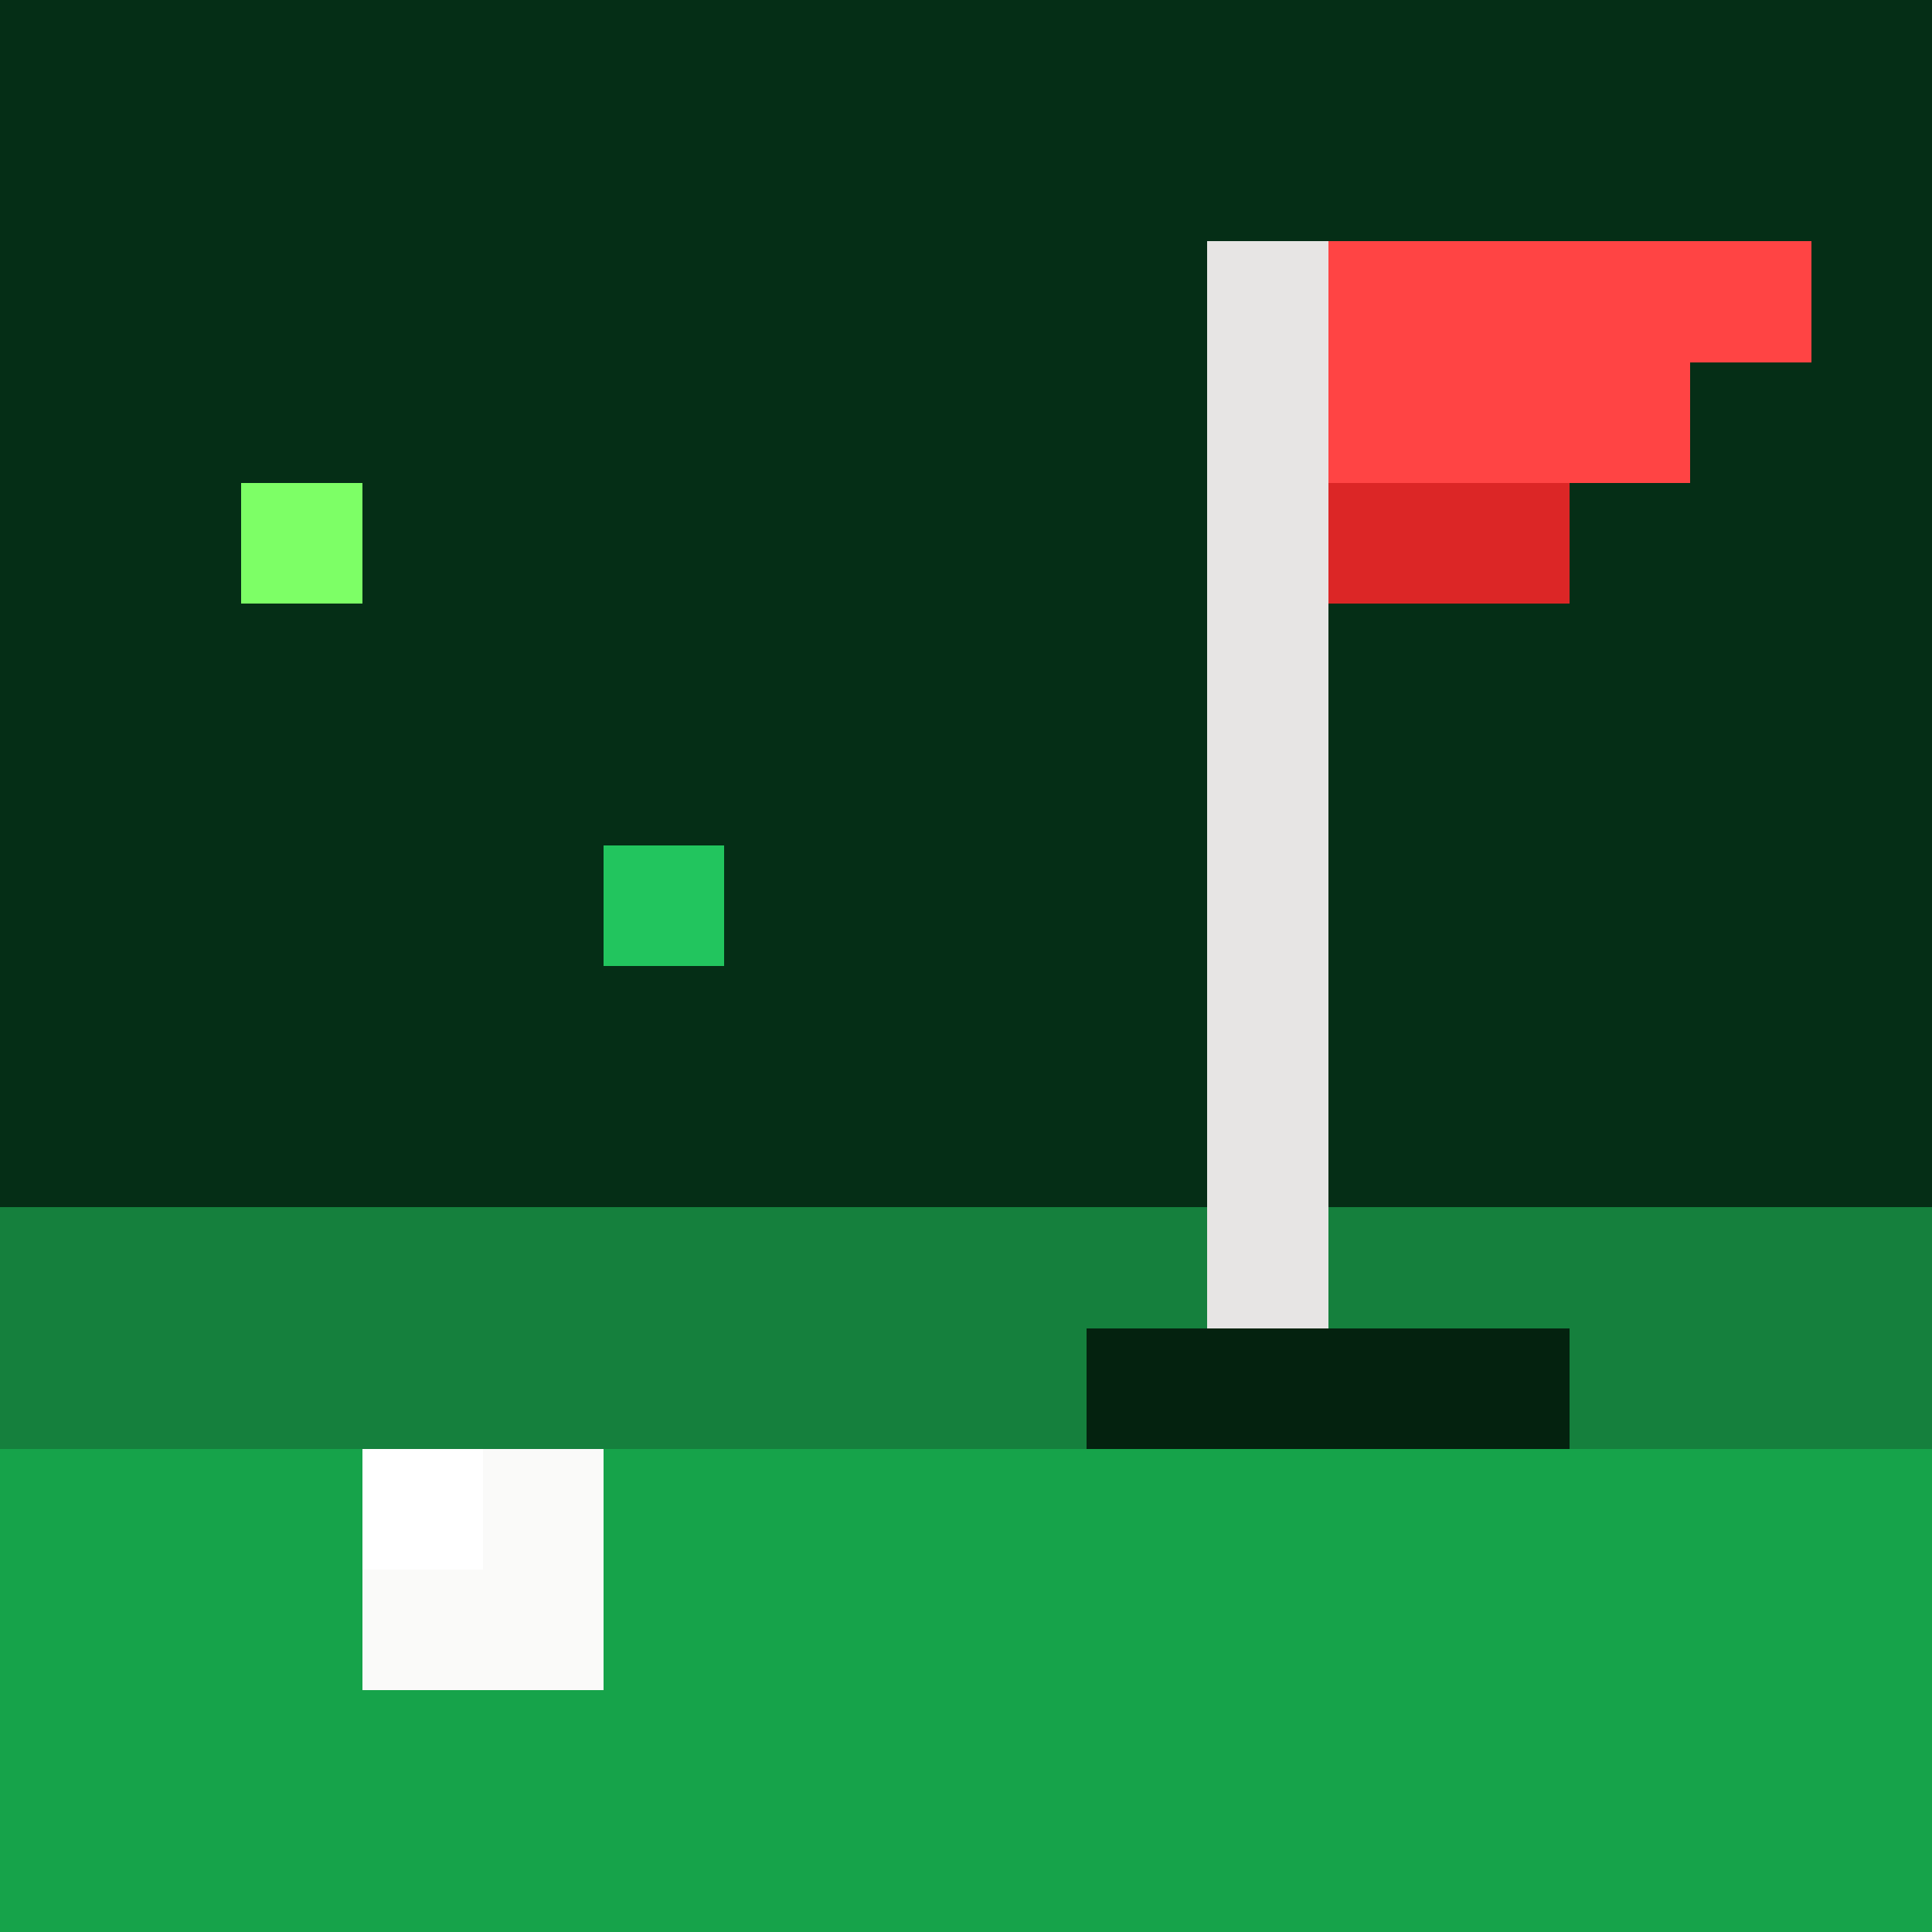
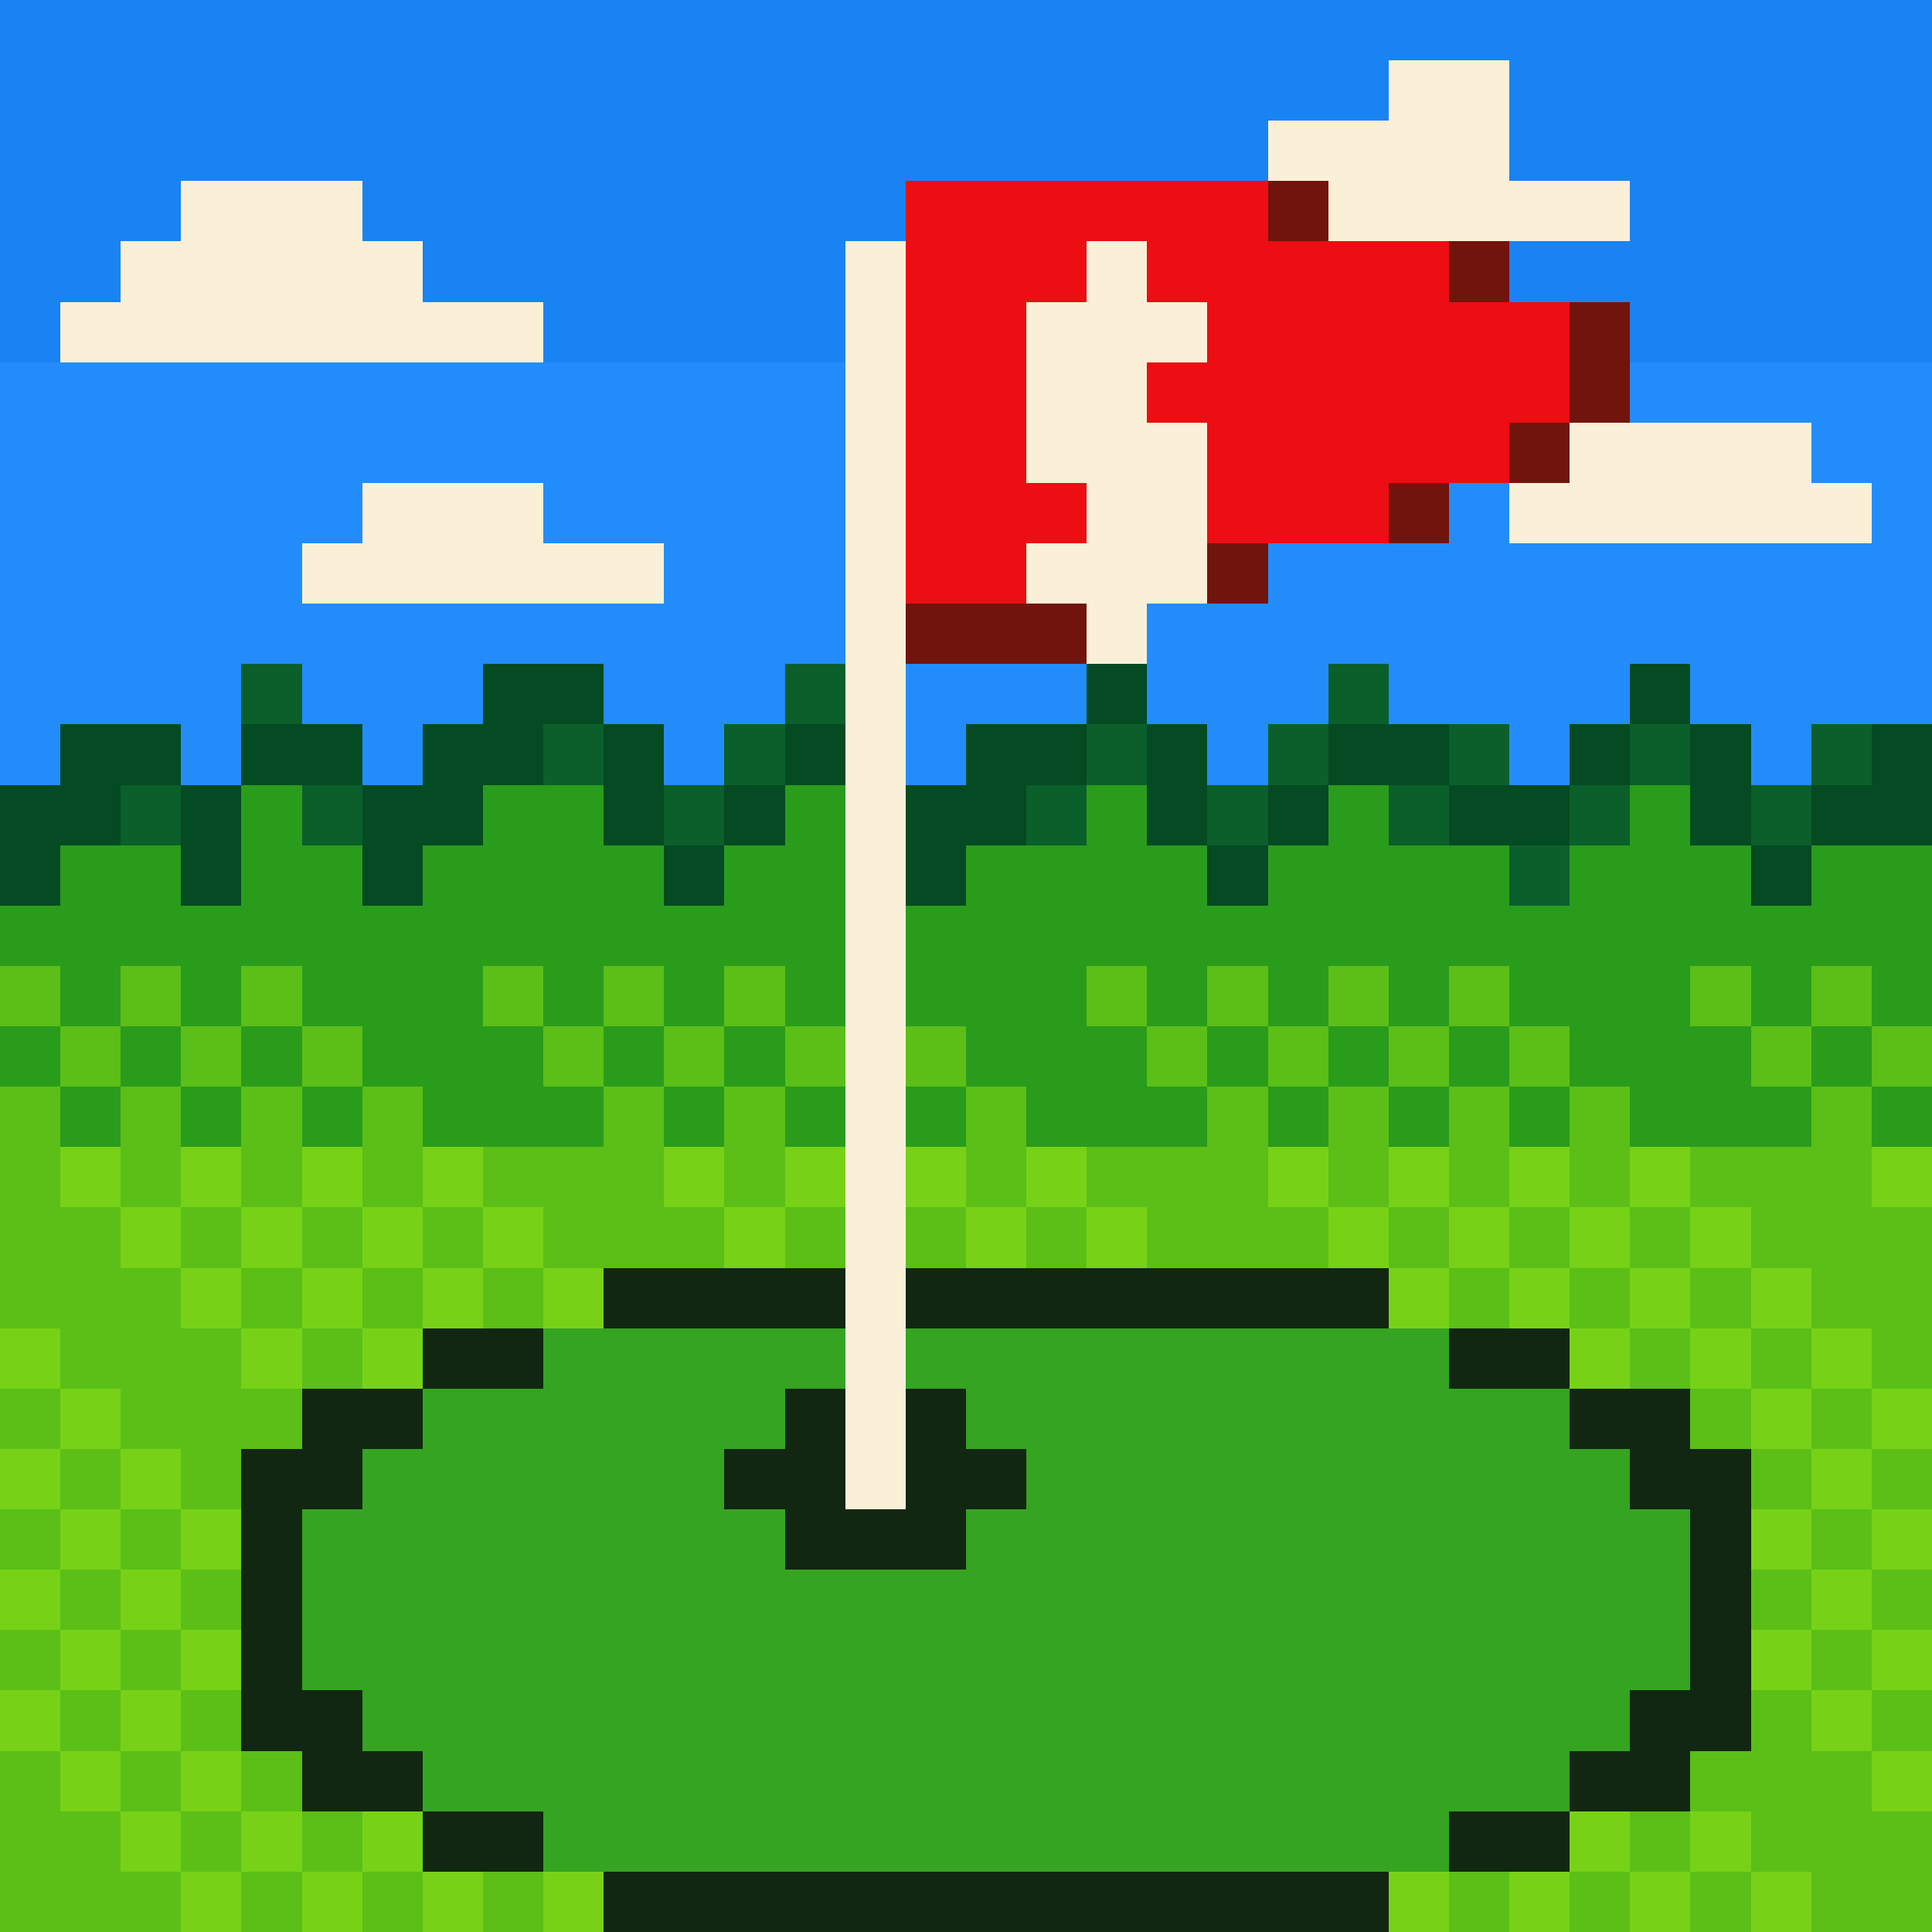
- <svg xmlns="http://www.w3.org/2000/svg" viewBox="0 0 16 16" shape-rendering="crispEdges">
-   <rect width="16" height="16" fill="#0b3d20" />
-   <rect width="16" height="10" fill="#052e16" />
-   <rect x="0" y="10" width="16" height="2" fill="#15803d" />
-   <rect x="0" y="12" width="16" height="4" fill="#16a34a" />
-   <rect x="9" y="11" width="4" height="1" fill="#04220f" />
-   <rect x="10" y="2" width="1" height="9" fill="#e7e5e4" />
-   <rect x="11" y="2" width="4" height="1" fill="#ff4444" />
-   <rect x="11" y="3" width="3" height="1" fill="#ff4444" />
-   <rect x="11" y="4" width="2" height="1" fill="#dc2626" />
-   <rect x="3" y="12" width="2" height="2" fill="#fafaf9" />
-   <rect x="3" y="12" width="1" height="1" fill="#ffffff" />
-   <rect x="2" y="4" width="1" height="1" fill="#7dff66" />
-   <rect x="5" y="7" width="1" height="1" fill="#22c55e" />
+ <svg xmlns="http://www.w3.org/2000/svg" viewBox="0 0 32 32" shape-rendering="crispEdges">
+   <rect x="0" y="0" width="32" height="1" fill="#1983f4" />
+   <rect x="0" y="1" width="23" height="1" fill="#1983f4" />
+   <rect x="23" y="1" width="2" height="1" fill="#f9f0d7" />
+   <rect x="25" y="1" width="7" height="1" fill="#1983f4" />
+   <rect x="0" y="2" width="21" height="1" fill="#1983f4" />
+   <rect x="21" y="2" width="4" height="1" fill="#f9f0d7" />
+   <rect x="25" y="2" width="7" height="1" fill="#1983f4" />
+   <rect x="0" y="3" width="3" height="1" fill="#1983f4" />
+   <rect x="3" y="3" width="3" height="1" fill="#f9f0d7" />
+   <rect x="6" y="3" width="9" height="1" fill="#1983f4" />
+   <rect x="15" y="3" width="6" height="1" fill="#ec0e12" />
+   <rect x="21" y="3" width="1" height="1" fill="#71140c" />
+   <rect x="22" y="3" width="5" height="1" fill="#f9f0d7" />
+   <rect x="27" y="3" width="5" height="1" fill="#1983f4" />
+   <rect x="0" y="4" width="2" height="1" fill="#1983f4" />
+   <rect x="2" y="4" width="5" height="1" fill="#f9f0d7" />
+   <rect x="7" y="4" width="7" height="1" fill="#1983f4" />
+   <rect x="14" y="4" width="1" height="1" fill="#f9f0d7" />
+   <rect x="15" y="4" width="3" height="1" fill="#ec0e12" />
+   <rect x="18" y="4" width="1" height="1" fill="#f9f0d7" />
+   <rect x="19" y="4" width="5" height="1" fill="#ec0e12" />
+   <rect x="24" y="4" width="1" height="1" fill="#71140c" />
+   <rect x="25" y="4" width="7" height="1" fill="#1983f4" />
+   <rect x="0" y="5" width="1" height="1" fill="#1983f4" />
+   <rect x="1" y="5" width="8" height="1" fill="#f9f0d7" />
+   <rect x="9" y="5" width="5" height="1" fill="#1983f4" />
+   <rect x="14" y="5" width="1" height="1" fill="#f9f0d7" />
+   <rect x="15" y="5" width="2" height="1" fill="#ec0e12" />
+   <rect x="17" y="5" width="3" height="1" fill="#f9f0d7" />
+   <rect x="20" y="5" width="6" height="1" fill="#ec0e12" />
+   <rect x="26" y="5" width="1" height="1" fill="#71140c" />
+   <rect x="27" y="5" width="5" height="1" fill="#1983f4" />
+   <rect x="0" y="6" width="14" height="1" fill="#228dfa" />
+   <rect x="14" y="6" width="1" height="1" fill="#f9f0d7" />
+   <rect x="15" y="6" width="2" height="1" fill="#ec0e12" />
+   <rect x="17" y="6" width="2" height="1" fill="#f9f0d7" />
+   <rect x="19" y="6" width="7" height="1" fill="#ec0e12" />
+   <rect x="26" y="6" width="1" height="1" fill="#71140c" />
+   <rect x="27" y="6" width="5" height="1" fill="#228dfa" />
+   <rect x="0" y="7" width="14" height="1" fill="#228dfa" />
+   <rect x="14" y="7" width="1" height="1" fill="#f9f0d7" />
+   <rect x="15" y="7" width="2" height="1" fill="#ec0e12" />
+   <rect x="17" y="7" width="3" height="1" fill="#f9f0d7" />
+   <rect x="20" y="7" width="5" height="1" fill="#ec0e12" />
+   <rect x="25" y="7" width="1" height="1" fill="#71140c" />
+   <rect x="26" y="7" width="4" height="1" fill="#f9f0d7" />
+   <rect x="30" y="7" width="2" height="1" fill="#228dfa" />
+   <rect x="0" y="8" width="6" height="1" fill="#228dfa" />
+   <rect x="6" y="8" width="3" height="1" fill="#f9f0d7" />
+   <rect x="9" y="8" width="5" height="1" fill="#228dfa" />
+   <rect x="14" y="8" width="1" height="1" fill="#f9f0d7" />
+   <rect x="15" y="8" width="3" height="1" fill="#ec0e12" />
+   <rect x="18" y="8" width="2" height="1" fill="#f9f0d7" />
+   <rect x="20" y="8" width="3" height="1" fill="#ec0e12" />
+   <rect x="23" y="8" width="1" height="1" fill="#71140c" />
+   <rect x="24" y="8" width="1" height="1" fill="#228dfa" />
+   <rect x="25" y="8" width="6" height="1" fill="#f9f0d7" />
+   <rect x="31" y="8" width="1" height="1" fill="#228dfa" />
+   <rect x="0" y="9" width="5" height="1" fill="#228dfa" />
+   <rect x="5" y="9" width="6" height="1" fill="#f9f0d7" />
+   <rect x="11" y="9" width="3" height="1" fill="#228dfa" />
+   <rect x="14" y="9" width="1" height="1" fill="#f9f0d7" />
+   <rect x="15" y="9" width="2" height="1" fill="#ec0e12" />
+   <rect x="17" y="9" width="3" height="1" fill="#f9f0d7" />
+   <rect x="20" y="9" width="1" height="1" fill="#71140c" />
+   <rect x="21" y="9" width="11" height="1" fill="#228dfa" />
+   <rect x="0" y="10" width="14" height="1" fill="#228dfa" />
+   <rect x="14" y="10" width="1" height="1" fill="#f9f0d7" />
+   <rect x="15" y="10" width="3" height="1" fill="#71140c" />
+   <rect x="18" y="10" width="1" height="1" fill="#f9f0d7" />
+   <rect x="19" y="10" width="13" height="1" fill="#228dfa" />
+   <rect x="0" y="11" width="4" height="1" fill="#228dfa" />
+   <rect x="4" y="11" width="1" height="1" fill="#0a5f2b" />
+   <rect x="5" y="11" width="3" height="1" fill="#228dfa" />
+   <rect x="8" y="11" width="2" height="1" fill="#044a22" />
+   <rect x="10" y="11" width="3" height="1" fill="#228dfa" />
+   <rect x="13" y="11" width="1" height="1" fill="#0a5f2b" />
+   <rect x="14" y="11" width="1" height="1" fill="#f9f0d7" />
+   <rect x="15" y="11" width="3" height="1" fill="#228dfa" />
+   <rect x="18" y="11" width="1" height="1" fill="#044a22" />
+   <rect x="19" y="11" width="3" height="1" fill="#228dfa" />
+   <rect x="22" y="11" width="1" height="1" fill="#0a5f2b" />
+   <rect x="23" y="11" width="4" height="1" fill="#228dfa" />
+   <rect x="27" y="11" width="1" height="1" fill="#044a22" />
+   <rect x="28" y="11" width="4" height="1" fill="#228dfa" />
+   <rect x="0" y="12" width="1" height="1" fill="#228dfa" />
+   <rect x="1" y="12" width="2" height="1" fill="#044a22" />
+   <rect x="3" y="12" width="1" height="1" fill="#228dfa" />
+   <rect x="4" y="12" width="2" height="1" fill="#044a22" />
+   <rect x="6" y="12" width="1" height="1" fill="#228dfa" />
+   <rect x="7" y="12" width="2" height="1" fill="#044a22" />
+   <rect x="9" y="12" width="1" height="1" fill="#0a5f2b" />
+   <rect x="10" y="12" width="1" height="1" fill="#044a22" />
+   <rect x="11" y="12" width="1" height="1" fill="#228dfa" />
+   <rect x="12" y="12" width="1" height="1" fill="#0a5f2b" />
+   <rect x="13" y="12" width="1" height="1" fill="#044a22" />
+   <rect x="14" y="12" width="1" height="1" fill="#f9f0d7" />
+   <rect x="15" y="12" width="1" height="1" fill="#228dfa" />
+   <rect x="16" y="12" width="2" height="1" fill="#044a22" />
+   <rect x="18" y="12" width="1" height="1" fill="#0a5f2b" />
+   <rect x="19" y="12" width="1" height="1" fill="#044a22" />
+   <rect x="20" y="12" width="1" height="1" fill="#228dfa" />
+   <rect x="21" y="12" width="1" height="1" fill="#0a5f2b" />
+   <rect x="22" y="12" width="2" height="1" fill="#044a22" />
+   <rect x="24" y="12" width="1" height="1" fill="#0a5f2b" />
+   <rect x="25" y="12" width="1" height="1" fill="#228dfa" />
+   <rect x="26" y="12" width="1" height="1" fill="#044a22" />
+   <rect x="27" y="12" width="1" height="1" fill="#0a5f2b" />
+   <rect x="28" y="12" width="1" height="1" fill="#044a22" />
+   <rect x="29" y="12" width="1" height="1" fill="#228dfa" />
+   <rect x="30" y="12" width="1" height="1" fill="#0a5f2b" />
+   <rect x="31" y="12" width="1" height="1" fill="#044a22" />
+   <rect x="0" y="13" width="2" height="1" fill="#044a22" />
+   <rect x="2" y="13" width="1" height="1" fill="#0a5f2b" />
+   <rect x="3" y="13" width="1" height="1" fill="#044a22" />
+   <rect x="4" y="13" width="1" height="1" fill="#2a9c1c" />
+   <rect x="5" y="13" width="1" height="1" fill="#0a5f2b" />
+   <rect x="6" y="13" width="2" height="1" fill="#044a22" />
+   <rect x="8" y="13" width="2" height="1" fill="#2a9c1c" />
+   <rect x="10" y="13" width="1" height="1" fill="#044a22" />
+   <rect x="11" y="13" width="1" height="1" fill="#0a5f2b" />
+   <rect x="12" y="13" width="1" height="1" fill="#044a22" />
+   <rect x="13" y="13" width="1" height="1" fill="#2a9c1c" />
+   <rect x="14" y="13" width="1" height="1" fill="#f9f0d7" />
+   <rect x="15" y="13" width="2" height="1" fill="#044a22" />
+   <rect x="17" y="13" width="1" height="1" fill="#0a5f2b" />
+   <rect x="18" y="13" width="1" height="1" fill="#2a9c1c" />
+   <rect x="19" y="13" width="1" height="1" fill="#044a22" />
+   <rect x="20" y="13" width="1" height="1" fill="#0a5f2b" />
+   <rect x="21" y="13" width="1" height="1" fill="#044a22" />
+   <rect x="22" y="13" width="1" height="1" fill="#2a9c1c" />
+   <rect x="23" y="13" width="1" height="1" fill="#0a5f2b" />
+   <rect x="24" y="13" width="2" height="1" fill="#044a22" />
+   <rect x="26" y="13" width="1" height="1" fill="#0a5f2b" />
+   <rect x="27" y="13" width="1" height="1" fill="#2a9c1c" />
+   <rect x="28" y="13" width="1" height="1" fill="#044a22" />
+   <rect x="29" y="13" width="1" height="1" fill="#0a5f2b" />
+   <rect x="30" y="13" width="2" height="1" fill="#044a22" />
+   <rect x="0" y="14" width="1" height="1" fill="#044a22" />
+   <rect x="1" y="14" width="2" height="1" fill="#2a9c1c" />
+   <rect x="3" y="14" width="1" height="1" fill="#044a22" />
+   <rect x="4" y="14" width="2" height="1" fill="#2a9c1c" />
+   <rect x="6" y="14" width="1" height="1" fill="#044a22" />
+   <rect x="7" y="14" width="4" height="1" fill="#2a9c1c" />
+   <rect x="11" y="14" width="1" height="1" fill="#044a22" />
+   <rect x="12" y="14" width="2" height="1" fill="#2a9c1c" />
+   <rect x="14" y="14" width="1" height="1" fill="#f9f0d7" />
+   <rect x="15" y="14" width="1" height="1" fill="#044a22" />
+   <rect x="16" y="14" width="4" height="1" fill="#2a9c1c" />
+   <rect x="20" y="14" width="1" height="1" fill="#044a22" />
+   <rect x="21" y="14" width="4" height="1" fill="#2a9c1c" />
+   <rect x="25" y="14" width="1" height="1" fill="#0a5f2b" />
+   <rect x="26" y="14" width="3" height="1" fill="#2a9c1c" />
+   <rect x="29" y="14" width="1" height="1" fill="#044a22" />
+   <rect x="30" y="14" width="2" height="1" fill="#2a9c1c" />
+   <rect x="0" y="15" width="14" height="1" fill="#2a9c1c" />
+   <rect x="14" y="15" width="1" height="1" fill="#f9f0d7" />
+   <rect x="15" y="15" width="17" height="1" fill="#2a9c1c" />
+   <rect x="0" y="16" width="1" height="1" fill="#5bbf17" />
+   <rect x="1" y="16" width="1" height="1" fill="#2a9c1c" />
+   <rect x="2" y="16" width="1" height="1" fill="#5bbf17" />
+   <rect x="3" y="16" width="1" height="1" fill="#2a9c1c" />
+   <rect x="4" y="16" width="1" height="1" fill="#5bbf17" />
+   <rect x="5" y="16" width="3" height="1" fill="#2a9c1c" />
+   <rect x="8" y="16" width="1" height="1" fill="#5bbf17" />
+   <rect x="9" y="16" width="1" height="1" fill="#2a9c1c" />
+   <rect x="10" y="16" width="1" height="1" fill="#5bbf17" />
+   <rect x="11" y="16" width="1" height="1" fill="#2a9c1c" />
+   <rect x="12" y="16" width="1" height="1" fill="#5bbf17" />
+   <rect x="13" y="16" width="1" height="1" fill="#2a9c1c" />
+   <rect x="14" y="16" width="1" height="1" fill="#f9f0d7" />
+   <rect x="15" y="16" width="3" height="1" fill="#2a9c1c" />
+   <rect x="18" y="16" width="1" height="1" fill="#5bbf17" />
+   <rect x="19" y="16" width="1" height="1" fill="#2a9c1c" />
+   <rect x="20" y="16" width="1" height="1" fill="#5bbf17" />
+   <rect x="21" y="16" width="1" height="1" fill="#2a9c1c" />
+   <rect x="22" y="16" width="1" height="1" fill="#5bbf17" />
+   <rect x="23" y="16" width="1" height="1" fill="#2a9c1c" />
+   <rect x="24" y="16" width="1" height="1" fill="#5bbf17" />
+   <rect x="25" y="16" width="3" height="1" fill="#2a9c1c" />
+   <rect x="28" y="16" width="1" height="1" fill="#5bbf17" />
+   <rect x="29" y="16" width="1" height="1" fill="#2a9c1c" />
+   <rect x="30" y="16" width="1" height="1" fill="#5bbf17" />
+   <rect x="31" y="16" width="1" height="1" fill="#2a9c1c" />
+   <rect x="0" y="17" width="1" height="1" fill="#2a9c1c" />
+   <rect x="1" y="17" width="1" height="1" fill="#5bbf17" />
+   <rect x="2" y="17" width="1" height="1" fill="#2a9c1c" />
+   <rect x="3" y="17" width="1" height="1" fill="#5bbf17" />
+   <rect x="4" y="17" width="1" height="1" fill="#2a9c1c" />
+   <rect x="5" y="17" width="1" height="1" fill="#5bbf17" />
+   <rect x="6" y="17" width="3" height="1" fill="#2a9c1c" />
+   <rect x="9" y="17" width="1" height="1" fill="#5bbf17" />
+   <rect x="10" y="17" width="1" height="1" fill="#2a9c1c" />
+   <rect x="11" y="17" width="1" height="1" fill="#5bbf17" />
+   <rect x="12" y="17" width="1" height="1" fill="#2a9c1c" />
+   <rect x="13" y="17" width="1" height="1" fill="#5bbf17" />
+   <rect x="14" y="17" width="1" height="1" fill="#f9f0d7" />
+   <rect x="15" y="17" width="1" height="1" fill="#5bbf17" />
+   <rect x="16" y="17" width="3" height="1" fill="#2a9c1c" />
+   <rect x="19" y="17" width="1" height="1" fill="#5bbf17" />
+   <rect x="20" y="17" width="1" height="1" fill="#2a9c1c" />
+   <rect x="21" y="17" width="1" height="1" fill="#5bbf17" />
+   <rect x="22" y="17" width="1" height="1" fill="#2a9c1c" />
+   <rect x="23" y="17" width="1" height="1" fill="#5bbf17" />
+   <rect x="24" y="17" width="1" height="1" fill="#2a9c1c" />
+   <rect x="25" y="17" width="1" height="1" fill="#5bbf17" />
+   <rect x="26" y="17" width="3" height="1" fill="#2a9c1c" />
+   <rect x="29" y="17" width="1" height="1" fill="#5bbf17" />
+   <rect x="30" y="17" width="1" height="1" fill="#2a9c1c" />
+   <rect x="31" y="17" width="1" height="1" fill="#5bbf17" />
+   <rect x="0" y="18" width="1" height="1" fill="#5bbf17" />
+   <rect x="1" y="18" width="1" height="1" fill="#2a9c1c" />
+   <rect x="2" y="18" width="1" height="1" fill="#5bbf17" />
+   <rect x="3" y="18" width="1" height="1" fill="#2a9c1c" />
+   <rect x="4" y="18" width="1" height="1" fill="#5bbf17" />
+   <rect x="5" y="18" width="1" height="1" fill="#2a9c1c" />
+   <rect x="6" y="18" width="1" height="1" fill="#5bbf17" />
+   <rect x="7" y="18" width="3" height="1" fill="#2a9c1c" />
+   <rect x="10" y="18" width="1" height="1" fill="#5bbf17" />
+   <rect x="11" y="18" width="1" height="1" fill="#2a9c1c" />
+   <rect x="12" y="18" width="1" height="1" fill="#5bbf17" />
+   <rect x="13" y="18" width="1" height="1" fill="#2a9c1c" />
+   <rect x="14" y="18" width="1" height="1" fill="#f9f0d7" />
+   <rect x="15" y="18" width="1" height="1" fill="#2a9c1c" />
+   <rect x="16" y="18" width="1" height="1" fill="#5bbf17" />
+   <rect x="17" y="18" width="3" height="1" fill="#2a9c1c" />
+   <rect x="20" y="18" width="1" height="1" fill="#5bbf17" />
+   <rect x="21" y="18" width="1" height="1" fill="#2a9c1c" />
+   <rect x="22" y="18" width="1" height="1" fill="#5bbf17" />
+   <rect x="23" y="18" width="1" height="1" fill="#2a9c1c" />
+   <rect x="24" y="18" width="1" height="1" fill="#5bbf17" />
+   <rect x="25" y="18" width="1" height="1" fill="#2a9c1c" />
+   <rect x="26" y="18" width="1" height="1" fill="#5bbf17" />
+   <rect x="27" y="18" width="3" height="1" fill="#2a9c1c" />
+   <rect x="30" y="18" width="1" height="1" fill="#5bbf17" />
+   <rect x="31" y="18" width="1" height="1" fill="#2a9c1c" />
+   <rect x="0" y="19" width="1" height="1" fill="#5bbf17" />
+   <rect x="1" y="19" width="1" height="1" fill="#77d217" />
+   <rect x="2" y="19" width="1" height="1" fill="#5bbf17" />
+   <rect x="3" y="19" width="1" height="1" fill="#77d217" />
+   <rect x="4" y="19" width="1" height="1" fill="#5bbf17" />
+   <rect x="5" y="19" width="1" height="1" fill="#77d217" />
+   <rect x="6" y="19" width="1" height="1" fill="#5bbf17" />
+   <rect x="7" y="19" width="1" height="1" fill="#77d217" />
+   <rect x="8" y="19" width="3" height="1" fill="#5bbf17" />
+   <rect x="11" y="19" width="1" height="1" fill="#77d217" />
+   <rect x="12" y="19" width="1" height="1" fill="#5bbf17" />
+   <rect x="13" y="19" width="1" height="1" fill="#77d217" />
+   <rect x="14" y="19" width="1" height="1" fill="#f9f0d7" />
+   <rect x="15" y="19" width="1" height="1" fill="#77d217" />
+   <rect x="16" y="19" width="1" height="1" fill="#5bbf17" />
+   <rect x="17" y="19" width="1" height="1" fill="#77d217" />
+   <rect x="18" y="19" width="3" height="1" fill="#5bbf17" />
+   <rect x="21" y="19" width="1" height="1" fill="#77d217" />
+   <rect x="22" y="19" width="1" height="1" fill="#5bbf17" />
+   <rect x="23" y="19" width="1" height="1" fill="#77d217" />
+   <rect x="24" y="19" width="1" height="1" fill="#5bbf17" />
+   <rect x="25" y="19" width="1" height="1" fill="#77d217" />
+   <rect x="26" y="19" width="1" height="1" fill="#5bbf17" />
+   <rect x="27" y="19" width="1" height="1" fill="#77d217" />
+   <rect x="28" y="19" width="3" height="1" fill="#5bbf17" />
+   <rect x="31" y="19" width="1" height="1" fill="#77d217" />
+   <rect x="0" y="20" width="2" height="1" fill="#5bbf17" />
+   <rect x="2" y="20" width="1" height="1" fill="#77d217" />
+   <rect x="3" y="20" width="1" height="1" fill="#5bbf17" />
+   <rect x="4" y="20" width="1" height="1" fill="#77d217" />
+   <rect x="5" y="20" width="1" height="1" fill="#5bbf17" />
+   <rect x="6" y="20" width="1" height="1" fill="#77d217" />
+   <rect x="7" y="20" width="1" height="1" fill="#5bbf17" />
+   <rect x="8" y="20" width="1" height="1" fill="#77d217" />
+   <rect x="9" y="20" width="3" height="1" fill="#5bbf17" />
+   <rect x="12" y="20" width="1" height="1" fill="#77d217" />
+   <rect x="13" y="20" width="1" height="1" fill="#5bbf17" />
+   <rect x="14" y="20" width="1" height="1" fill="#f9f0d7" />
+   <rect x="15" y="20" width="1" height="1" fill="#5bbf17" />
+   <rect x="16" y="20" width="1" height="1" fill="#77d217" />
+   <rect x="17" y="20" width="1" height="1" fill="#5bbf17" />
+   <rect x="18" y="20" width="1" height="1" fill="#77d217" />
+   <rect x="19" y="20" width="3" height="1" fill="#5bbf17" />
+   <rect x="22" y="20" width="1" height="1" fill="#77d217" />
+   <rect x="23" y="20" width="1" height="1" fill="#5bbf17" />
+   <rect x="24" y="20" width="1" height="1" fill="#77d217" />
+   <rect x="25" y="20" width="1" height="1" fill="#5bbf17" />
+   <rect x="26" y="20" width="1" height="1" fill="#77d217" />
+   <rect x="27" y="20" width="1" height="1" fill="#5bbf17" />
+   <rect x="28" y="20" width="1" height="1" fill="#77d217" />
+   <rect x="29" y="20" width="3" height="1" fill="#5bbf17" />
+   <rect x="0" y="21" width="3" height="1" fill="#5bbf17" />
+   <rect x="3" y="21" width="1" height="1" fill="#77d217" />
+   <rect x="4" y="21" width="1" height="1" fill="#5bbf17" />
+   <rect x="5" y="21" width="1" height="1" fill="#77d217" />
+   <rect x="6" y="21" width="1" height="1" fill="#5bbf17" />
+   <rect x="7" y="21" width="1" height="1" fill="#77d217" />
+   <rect x="8" y="21" width="1" height="1" fill="#5bbf17" />
+   <rect x="9" y="21" width="1" height="1" fill="#77d217" />
+   <rect x="10" y="21" width="4" height="1" fill="#112711" />
+   <rect x="14" y="21" width="1" height="1" fill="#f9f0d7" />
+   <rect x="15" y="21" width="8" height="1" fill="#112711" />
+   <rect x="23" y="21" width="1" height="1" fill="#77d217" />
+   <rect x="24" y="21" width="1" height="1" fill="#5bbf17" />
+   <rect x="25" y="21" width="1" height="1" fill="#77d217" />
+   <rect x="26" y="21" width="1" height="1" fill="#5bbf17" />
+   <rect x="27" y="21" width="1" height="1" fill="#77d217" />
+   <rect x="28" y="21" width="1" height="1" fill="#5bbf17" />
+   <rect x="29" y="21" width="1" height="1" fill="#77d217" />
+   <rect x="30" y="21" width="2" height="1" fill="#5bbf17" />
+   <rect x="0" y="22" width="1" height="1" fill="#77d217" />
+   <rect x="1" y="22" width="3" height="1" fill="#5bbf17" />
+   <rect x="4" y="22" width="1" height="1" fill="#77d217" />
+   <rect x="5" y="22" width="1" height="1" fill="#5bbf17" />
+   <rect x="6" y="22" width="1" height="1" fill="#77d217" />
+   <rect x="7" y="22" width="2" height="1" fill="#112711" />
+   <rect x="9" y="22" width="5" height="1" fill="#35a421" />
+   <rect x="14" y="22" width="1" height="1" fill="#f9f0d7" />
+   <rect x="15" y="22" width="9" height="1" fill="#35a421" />
+   <rect x="24" y="22" width="2" height="1" fill="#112711" />
+   <rect x="26" y="22" width="1" height="1" fill="#77d217" />
+   <rect x="27" y="22" width="1" height="1" fill="#5bbf17" />
+   <rect x="28" y="22" width="1" height="1" fill="#77d217" />
+   <rect x="29" y="22" width="1" height="1" fill="#5bbf17" />
+   <rect x="30" y="22" width="1" height="1" fill="#77d217" />
+   <rect x="31" y="22" width="1" height="1" fill="#5bbf17" />
+   <rect x="0" y="23" width="1" height="1" fill="#5bbf17" />
+   <rect x="1" y="23" width="1" height="1" fill="#77d217" />
+   <rect x="2" y="23" width="3" height="1" fill="#5bbf17" />
+   <rect x="5" y="23" width="2" height="1" fill="#112711" />
+   <rect x="7" y="23" width="6" height="1" fill="#35a421" />
+   <rect x="13" y="23" width="1" height="1" fill="#112711" />
+   <rect x="14" y="23" width="1" height="1" fill="#f9f0d7" />
+   <rect x="15" y="23" width="1" height="1" fill="#112711" />
+   <rect x="16" y="23" width="10" height="1" fill="#35a421" />
+   <rect x="26" y="23" width="2" height="1" fill="#112711" />
+   <rect x="28" y="23" width="1" height="1" fill="#5bbf17" />
+   <rect x="29" y="23" width="1" height="1" fill="#77d217" />
+   <rect x="30" y="23" width="1" height="1" fill="#5bbf17" />
+   <rect x="31" y="23" width="1" height="1" fill="#77d217" />
+   <rect x="0" y="24" width="1" height="1" fill="#77d217" />
+   <rect x="1" y="24" width="1" height="1" fill="#5bbf17" />
+   <rect x="2" y="24" width="1" height="1" fill="#77d217" />
+   <rect x="3" y="24" width="1" height="1" fill="#5bbf17" />
+   <rect x="4" y="24" width="2" height="1" fill="#112711" />
+   <rect x="6" y="24" width="6" height="1" fill="#35a421" />
+   <rect x="12" y="24" width="2" height="1" fill="#112711" />
+   <rect x="14" y="24" width="1" height="1" fill="#f9f0d7" />
+   <rect x="15" y="24" width="2" height="1" fill="#112711" />
+   <rect x="17" y="24" width="10" height="1" fill="#35a421" />
+   <rect x="27" y="24" width="2" height="1" fill="#112711" />
+   <rect x="29" y="24" width="1" height="1" fill="#5bbf17" />
+   <rect x="30" y="24" width="1" height="1" fill="#77d217" />
+   <rect x="31" y="24" width="1" height="1" fill="#5bbf17" />
+   <rect x="0" y="25" width="1" height="1" fill="#5bbf17" />
+   <rect x="1" y="25" width="1" height="1" fill="#77d217" />
+   <rect x="2" y="25" width="1" height="1" fill="#5bbf17" />
+   <rect x="3" y="25" width="1" height="1" fill="#77d217" />
+   <rect x="4" y="25" width="1" height="1" fill="#112711" />
+   <rect x="5" y="25" width="8" height="1" fill="#35a421" />
+   <rect x="13" y="25" width="3" height="1" fill="#112711" />
+   <rect x="16" y="25" width="12" height="1" fill="#35a421" />
+   <rect x="28" y="25" width="1" height="1" fill="#112711" />
+   <rect x="29" y="25" width="1" height="1" fill="#77d217" />
+   <rect x="30" y="25" width="1" height="1" fill="#5bbf17" />
+   <rect x="31" y="25" width="1" height="1" fill="#77d217" />
+   <rect x="0" y="26" width="1" height="1" fill="#77d217" />
+   <rect x="1" y="26" width="1" height="1" fill="#5bbf17" />
+   <rect x="2" y="26" width="1" height="1" fill="#77d217" />
+   <rect x="3" y="26" width="1" height="1" fill="#5bbf17" />
+   <rect x="4" y="26" width="1" height="1" fill="#112711" />
+   <rect x="5" y="26" width="23" height="1" fill="#35a421" />
+   <rect x="28" y="26" width="1" height="1" fill="#112711" />
+   <rect x="29" y="26" width="1" height="1" fill="#5bbf17" />
+   <rect x="30" y="26" width="1" height="1" fill="#77d217" />
+   <rect x="31" y="26" width="1" height="1" fill="#5bbf17" />
+   <rect x="0" y="27" width="1" height="1" fill="#5bbf17" />
+   <rect x="1" y="27" width="1" height="1" fill="#77d217" />
+   <rect x="2" y="27" width="1" height="1" fill="#5bbf17" />
+   <rect x="3" y="27" width="1" height="1" fill="#77d217" />
+   <rect x="4" y="27" width="1" height="1" fill="#112711" />
+   <rect x="5" y="27" width="23" height="1" fill="#35a421" />
+   <rect x="28" y="27" width="1" height="1" fill="#112711" />
+   <rect x="29" y="27" width="1" height="1" fill="#77d217" />
+   <rect x="30" y="27" width="1" height="1" fill="#5bbf17" />
+   <rect x="31" y="27" width="1" height="1" fill="#77d217" />
+   <rect x="0" y="28" width="1" height="1" fill="#77d217" />
+   <rect x="1" y="28" width="1" height="1" fill="#5bbf17" />
+   <rect x="2" y="28" width="1" height="1" fill="#77d217" />
+   <rect x="3" y="28" width="1" height="1" fill="#5bbf17" />
+   <rect x="4" y="28" width="2" height="1" fill="#112711" />
+   <rect x="6" y="28" width="21" height="1" fill="#35a421" />
+   <rect x="27" y="28" width="2" height="1" fill="#112711" />
+   <rect x="29" y="28" width="1" height="1" fill="#5bbf17" />
+   <rect x="30" y="28" width="1" height="1" fill="#77d217" />
+   <rect x="31" y="28" width="1" height="1" fill="#5bbf17" />
+   <rect x="0" y="29" width="1" height="1" fill="#5bbf17" />
+   <rect x="1" y="29" width="1" height="1" fill="#77d217" />
+   <rect x="2" y="29" width="1" height="1" fill="#5bbf17" />
+   <rect x="3" y="29" width="1" height="1" fill="#77d217" />
+   <rect x="4" y="29" width="1" height="1" fill="#5bbf17" />
+   <rect x="5" y="29" width="2" height="1" fill="#112711" />
+   <rect x="7" y="29" width="19" height="1" fill="#35a421" />
+   <rect x="26" y="29" width="2" height="1" fill="#112711" />
+   <rect x="28" y="29" width="3" height="1" fill="#5bbf17" />
+   <rect x="31" y="29" width="1" height="1" fill="#77d217" />
+   <rect x="0" y="30" width="2" height="1" fill="#5bbf17" />
+   <rect x="2" y="30" width="1" height="1" fill="#77d217" />
+   <rect x="3" y="30" width="1" height="1" fill="#5bbf17" />
+   <rect x="4" y="30" width="1" height="1" fill="#77d217" />
+   <rect x="5" y="30" width="1" height="1" fill="#5bbf17" />
+   <rect x="6" y="30" width="1" height="1" fill="#77d217" />
+   <rect x="7" y="30" width="2" height="1" fill="#112711" />
+   <rect x="9" y="30" width="15" height="1" fill="#35a421" />
+   <rect x="24" y="30" width="2" height="1" fill="#112711" />
+   <rect x="26" y="30" width="1" height="1" fill="#77d217" />
+   <rect x="27" y="30" width="1" height="1" fill="#5bbf17" />
+   <rect x="28" y="30" width="1" height="1" fill="#77d217" />
+   <rect x="29" y="30" width="3" height="1" fill="#5bbf17" />
+   <rect x="0" y="31" width="3" height="1" fill="#5bbf17" />
+   <rect x="3" y="31" width="1" height="1" fill="#77d217" />
+   <rect x="4" y="31" width="1" height="1" fill="#5bbf17" />
+   <rect x="5" y="31" width="1" height="1" fill="#77d217" />
+   <rect x="6" y="31" width="1" height="1" fill="#5bbf17" />
+   <rect x="7" y="31" width="1" height="1" fill="#77d217" />
+   <rect x="8" y="31" width="1" height="1" fill="#5bbf17" />
+   <rect x="9" y="31" width="1" height="1" fill="#77d217" />
+   <rect x="10" y="31" width="13" height="1" fill="#112711" />
+   <rect x="23" y="31" width="1" height="1" fill="#77d217" />
+   <rect x="24" y="31" width="1" height="1" fill="#5bbf17" />
+   <rect x="25" y="31" width="1" height="1" fill="#77d217" />
+   <rect x="26" y="31" width="1" height="1" fill="#5bbf17" />
+   <rect x="27" y="31" width="1" height="1" fill="#77d217" />
+   <rect x="28" y="31" width="1" height="1" fill="#5bbf17" />
+   <rect x="29" y="31" width="1" height="1" fill="#77d217" />
+   <rect x="30" y="31" width="2" height="1" fill="#5bbf17" />
</svg>
